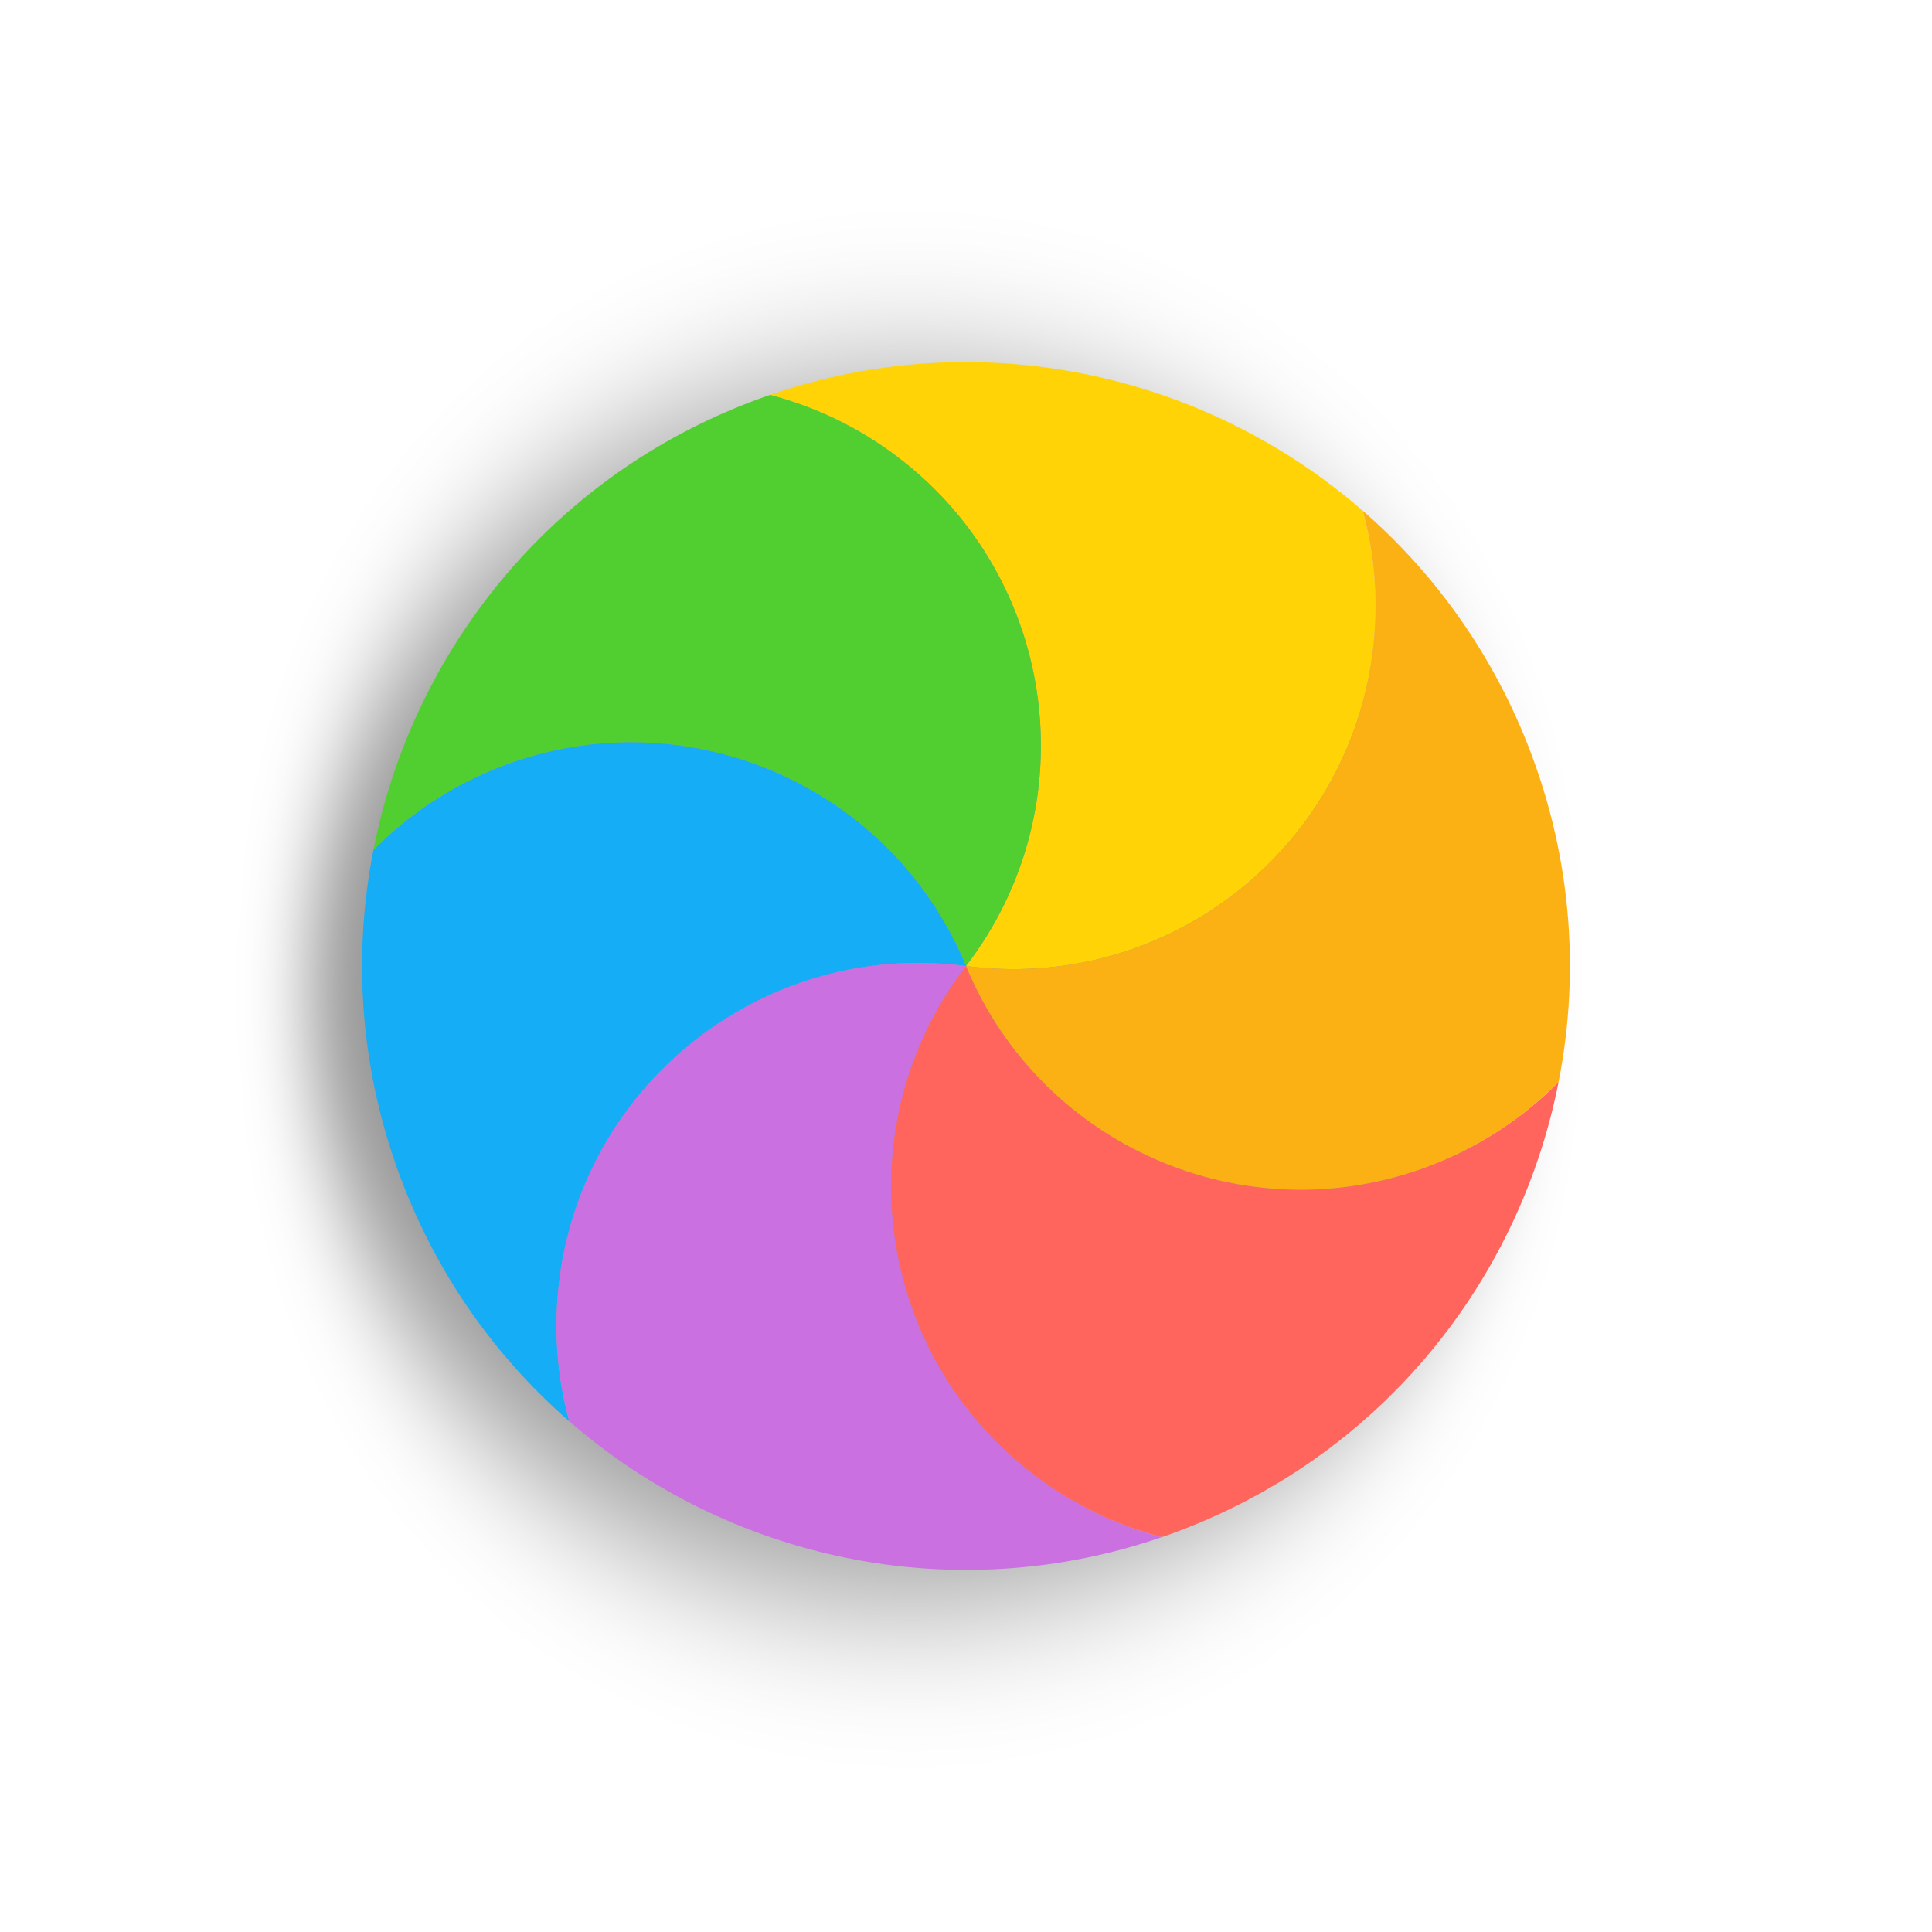
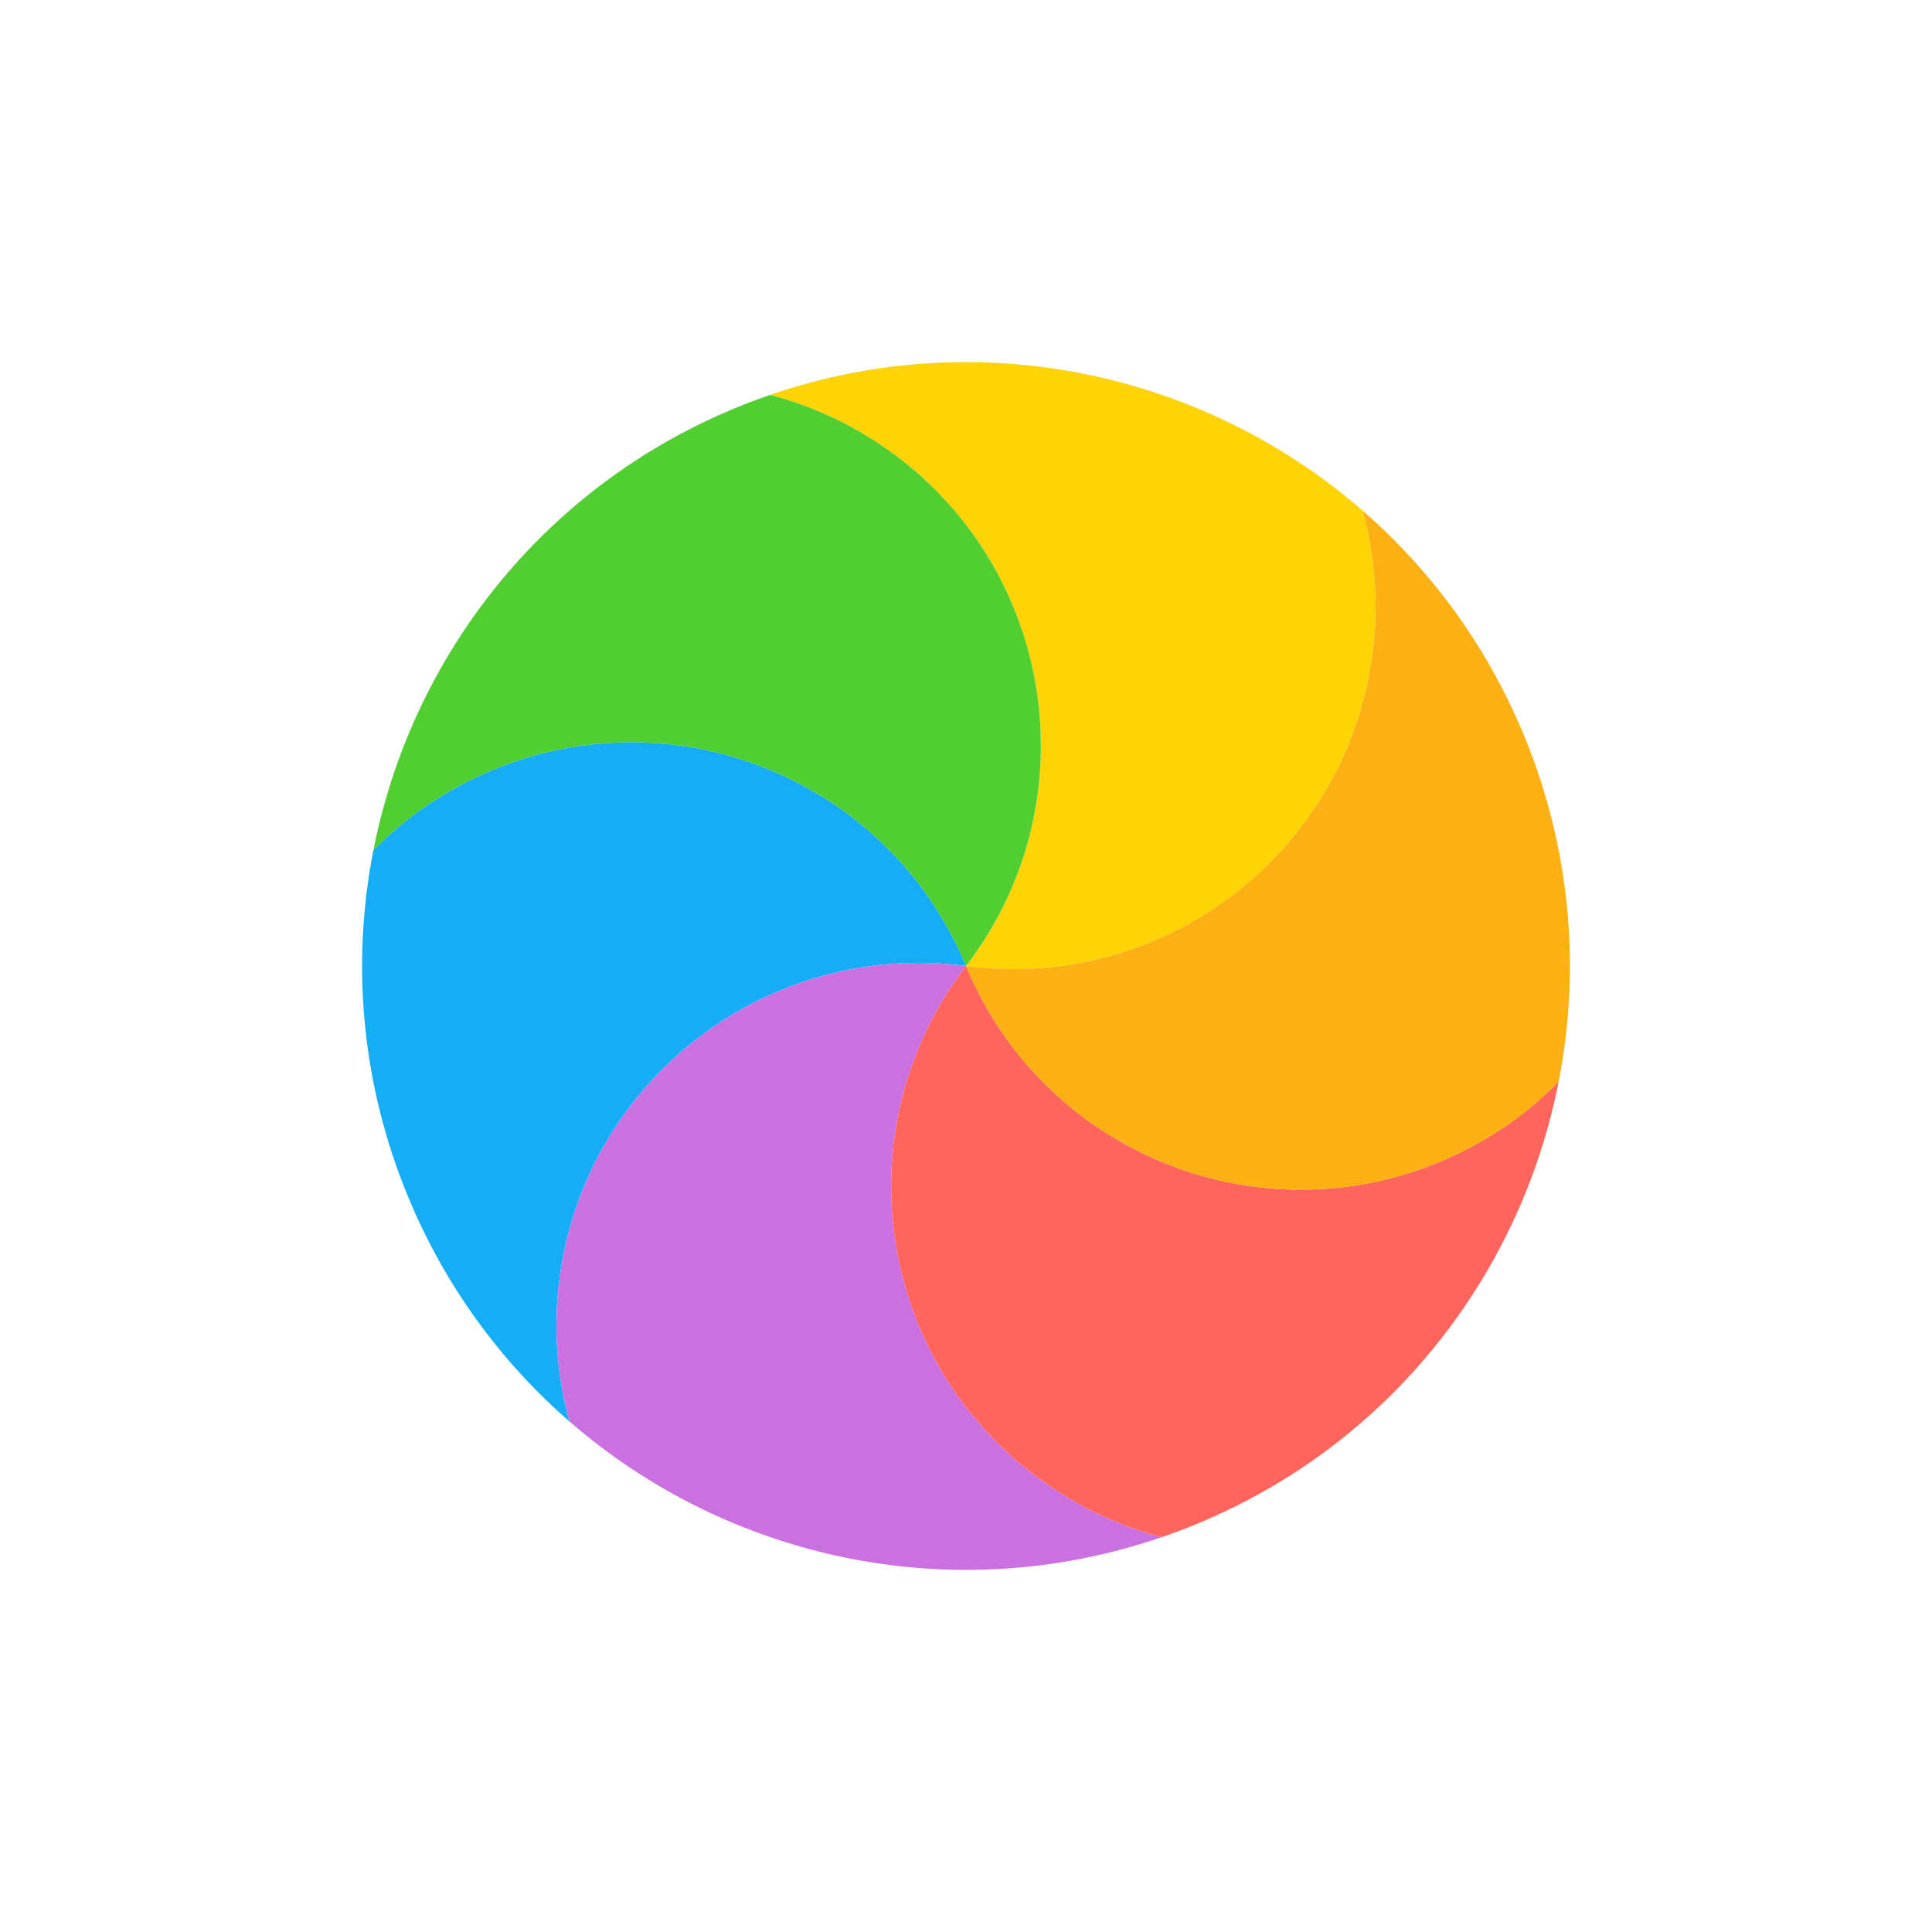
<svg xmlns="http://www.w3.org/2000/svg" width="32" height="32" viewBox="0 0 32 32" fill="none">
-   <g transform="rotate(67.5, 16, 16)">
-     <g filter="url(#filter0_d_1_311)">
-       <path d="M11.546 7.044C12.319 7.14 13.086 7.39 13.804 7.804C16.674 9.461 17.657 13.13 16 16C14.343 13.13 10.674 12.147 7.804 13.804C7.087 14.217 6.489 14.757 6.019 15.377C6.244 11.721 8.434 8.595 11.546 7.044Z" fill="url(#paint0_linear_1_311)" />
-       <path d="M6.019 15.377C6.489 14.757 7.087 14.217 7.804 13.804C10.674 12.147 14.343 13.13 16 16C12.686 16 10 18.686 10 22C10 22.828 10.168 23.616 10.471 24.334C7.776 22.542 6 19.478 6 16C6 15.791 6.006 15.583 6.019 15.377Z" fill="url(#paint1_linear_1_311)" />
-       <path d="M10.471 24.334C10.168 23.616 10 22.828 10 22C10 18.686 12.686 16 16 16C14.343 18.87 15.326 22.539 18.196 24.196C18.914 24.61 19.681 24.86 20.454 24.956C19.113 25.624 17.601 26 16 26C13.956 26 12.055 25.387 10.471 24.334Z" fill="url(#paint2_linear_1_311)" />
-       <path d="M20.454 24.956C19.681 24.86 18.914 24.61 18.196 24.196C15.326 22.539 14.343 18.87 16 16C17.657 18.87 21.326 19.853 24.196 18.196C24.913 17.782 25.511 17.244 25.981 16.623C25.756 20.279 23.567 23.405 20.454 24.956Z" fill="url(#paint3_linear_1_311)" />
-       <path d="M25.981 16.623C25.511 17.244 24.913 17.782 24.196 18.196C21.326 19.853 17.657 18.87 16 16C19.314 16 22 13.314 22 10C22 9.172 21.832 8.384 21.529 7.666C24.224 9.458 26 12.521 26 16C26 16.209 25.994 16.417 25.981 16.623Z" fill="url(#paint4_linear_1_311)" />
-       <path d="M21.529 7.666C21.832 8.384 22 9.172 22 10C22 13.314 19.314 16 16 16C17.657 13.13 16.674 9.461 13.804 7.804C13.086 7.39 12.319 7.14 11.546 7.044C12.887 6.376 14.399 6 16 6C18.044 6 19.945 6.613 21.529 7.666Z" fill="url(#paint5_linear_1_311)" />
-     </g>
-     <defs>
-       <filter id="filter0_d_1_311" x="4" y="5" width="24" height="24" filterUnits="userSpaceOnUse" color-interpolation-filters="sRGB">
-         <feFlood flood-opacity="0" result="BackgroundImageFix" />
-         <feColorMatrix in="SourceAlpha" type="matrix" values="0 0 0 0 0 0 0 0 0 0 0 0 0 0 0 0 0 0 127 0" result="hardAlpha" />
-         <feOffset dy="1" />
-         <feGaussianBlur stdDeviation="1" />
-         <feColorMatrix type="matrix" values="0 0 0 0 0 0 0 0 0 0 0 0 0 0 0 0 0 0 0.405 0" />
-         <feBlend mode="normal" in2="BackgroundImageFix" result="effect1_dropShadow_1_311" />
-         <feBlend mode="normal" in="SourceGraphic" in2="effect1_dropShadow_1_311" result="shape" />
-       </filter>
-       <linearGradient id="paint0_linear_1_311" x1="545.308" y1="7.044" x2="545.308" y2="902.599" gradientUnits="userSpaceOnUse">
-         <stop stop-color="#FFD305" style="stop-color:#FFD305;stop-color:color(display-p3 1 0.828 0.02);stop-opacity:1;" />
-         <stop offset="1" stop-color="#FDCF01" style="stop-color:#FDCF01;stop-color:color(display-p3 0.992 0.812 0.004);stop-opacity:1;" />
-       </linearGradient>
-       <linearGradient id="paint1_linear_1_311" x1="506" y1="12.999" x2="506" y2="1146.46" gradientUnits="userSpaceOnUse">
-         <stop stop-color="#52CF30" style="stop-color:#52CF30;stop-color:color(display-p3 0.322 0.812 0.188);stop-opacity:1;" />
-         <stop offset="1" stop-color="#3BBD1C" style="stop-color:#3BBD1C;stop-color:color(display-p3 0.231 0.741 0.11);stop-opacity:1;" />
-       </linearGradient>
-       <linearGradient id="paint2_linear_1_311" x1="532.723" y1="16" x2="532.723" y2="1016" gradientUnits="userSpaceOnUse">
-         <stop stop-color="#14ADF6" style="stop-color:#14ADF6;stop-color:color(display-p3 0.078 0.678 0.965);stop-opacity:1;" />
-         <stop offset="1" stop-color="#1191F4" style="stop-color:#1191F4;stop-color:color(display-p3 0.067 0.569 0.957);stop-opacity:1;" />
-       </linearGradient>
-       <linearGradient id="paint3_linear_1_311" x1="554.484" y1="16" x2="554.484" y2="911.555" gradientUnits="userSpaceOnUse">
-         <stop stop-color="#CA70E1" style="stop-color:#CA70E1;stop-color:color(display-p3 0.792 0.439 0.882);stop-opacity:1;" />
-         <stop offset="1" stop-color="#B452CB" style="stop-color:#B452CB;stop-color:color(display-p3 0.706 0.322 0.796);stop-opacity:1;" />
-       </linearGradient>
-       <linearGradient id="paint4_linear_1_311" x1="516" y1="7.666" x2="516" y2="1141.12" gradientUnits="userSpaceOnUse">
-         <stop stop-color="#FF645D" style="stop-color:#FF645D;stop-color:color(display-p3 1 0.392 0.365);stop-opacity:1;" />
-         <stop offset="1" stop-color="#FF4332" style="stop-color:#FF4332;stop-color:color(display-p3 1 0.263 0.196);stop-opacity:1;" />
-       </linearGradient>
-       <linearGradient id="paint5_linear_1_311" x1="534.269" y1="6" x2="534.269" y2="1006" gradientUnits="userSpaceOnUse">
-         <stop stop-color="#FBB114" style="stop-color:#FBB114;stop-color:color(display-p3 0.984 0.694 0.078);stop-opacity:1;" />
-         <stop offset="1" stop-color="#FF9508" style="stop-color:#FF9508;stop-color:color(display-p3 1 0.584 0.031);stop-opacity:1;" />
-       </linearGradient>
-     </defs>
-   </g>
+   <path d="M22.569 8.457C22.776 9.209 22.84 10.013 22.732 10.835C22.299 14.12 19.285 16.433 16 16C18.017 13.371 17.521 9.605 14.893 7.587C14.236 7.084 13.509 6.737 12.756 6.54C16.22 5.349 19.945 6.176 22.569 8.457Z" fill="url(#paint0_linear_2063_183)" />
+   <path d="M12.756 6.54C13.509 6.737 14.236 7.084 14.893 7.587C17.521 9.605 18.017 13.371 16 16C14.732 12.938 11.222 11.485 8.161 12.753C7.396 13.07 6.732 13.526 6.185 14.081C6.809 10.906 8.96 8.092 12.173 6.761C12.366 6.681 12.561 6.608 12.756 6.54Z" fill="url(#paint1_linear_2063_183)" />
+   <path d="M6.185 14.081C6.732 13.526 7.396 13.07 8.161 12.753C11.222 11.485 14.732 12.938 16 16C12.715 15.568 9.701 17.88 9.268 21.166C9.16 21.987 9.224 22.791 9.431 23.543C8.3 22.559 7.374 21.305 6.761 19.827C5.979 17.938 5.818 15.947 6.185 14.081Z" fill="url(#paint2_linear_2063_183)" />
+   <path d="M9.431 23.543C9.224 22.791 9.16 21.987 9.268 21.166C9.701 17.88 12.715 15.568 16 16C13.983 18.629 14.479 22.395 17.108 24.413C17.764 24.916 18.491 25.263 19.244 25.459C15.78 26.651 12.055 25.824 9.431 23.543Z" fill="url(#paint3_linear_2063_183)" />
+   <path d="M19.244 25.459C18.491 25.263 17.764 24.916 17.108 24.413C14.479 22.395 13.983 18.629 16 16C17.268 19.061 20.778 20.515 23.839 19.247C24.604 18.93 25.268 18.474 25.815 17.919C25.191 21.094 23.041 23.908 19.827 25.239C19.634 25.319 19.439 25.392 19.244 25.459Z" fill="url(#paint4_linear_2063_183)" />
+   <path d="M25.815 17.919C25.268 18.474 24.604 18.93 23.839 19.247C20.778 20.515 17.268 19.061 16 16C19.285 16.433 22.299 14.12 22.732 10.835C22.84 10.013 22.776 9.209 22.569 8.457C23.7 9.441 24.626 10.694 25.239 12.173C26.021 14.062 26.182 16.053 25.815 17.919Z" fill="url(#paint5_linear_2063_183)" />
+   <defs>
+     <linearGradient id="paint0_linear_2063_183" x1="226.831" y1="501.589" x2="-600.553" y2="844.303" gradientUnits="userSpaceOnUse">
+       <stop stop-color="#FFD305" style="stop-color:#FFD305;stop-color:color(display-p3 1 0.828 0.02);stop-opacity:1;" />
+       <stop offset="1" stop-color="#FDCF01" style="stop-color:#FDCF01;stop-color:color(display-p3 0.992 0.812 0.004);stop-opacity:1;" />
+     </linearGradient>
+     <linearGradient id="paint1_linear_2063_183" x1="206.287" y1="467.553" x2="-840.891" y2="901.308" gradientUnits="userSpaceOnUse">
+       <stop stop-color="#52CF30" style="stop-color:#52CF30;stop-color:color(display-p3 0.322 0.812 0.188);stop-opacity:1;" />
+       <stop offset="1" stop-color="#3BBD1C" style="stop-color:#3BBD1C;stop-color:color(display-p3 0.231 0.741 0.11);stop-opacity:1;" />
+     </linearGradient>
+     <linearGradient id="paint2_linear_2063_183" x1="213.741" y1="493.39" x2="-710.138" y2="876.074" gradientUnits="userSpaceOnUse">
+       <stop stop-color="#14ADF6" style="stop-color:#14ADF6;stop-color:color(display-p3 0.078 0.678 0.965);stop-opacity:1;" />
+       <stop offset="1" stop-color="#1191F4" style="stop-color:#1191F4;stop-color:color(display-p3 0.067 0.569 0.957);stop-opacity:1;" />
+     </linearGradient>
+     <linearGradient id="paint3_linear_2063_183" x1="222.069" y1="513.494" x2="-605.316" y2="856.208" gradientUnits="userSpaceOnUse">
+       <stop stop-color="#CA70E1" style="stop-color:#CA70E1;stop-color:color(display-p3 0.792 0.439 0.882);stop-opacity:1;" />
+       <stop offset="1" stop-color="#B452CB" style="stop-color:#B452CB;stop-color:color(display-p3 0.706 0.322 0.796);stop-opacity:1;" />
+     </linearGradient>
+     <linearGradient id="paint4_linear_2063_183" x1="215.041" y1="474.751" x2="-832.138" y2="908.506" gradientUnits="userSpaceOnUse">
+       <stop stop-color="#FF645D" style="stop-color:#FF645D;stop-color:color(display-p3 1 0.392 0.365);stop-opacity:1;" />
+       <stop offset="1" stop-color="#FF4332" style="stop-color:#FF4332;stop-color:color(display-p3 1 0.263 0.196);stop-opacity:1;" />
+     </linearGradient>
+     <linearGradient id="paint5_linear_2063_183" x1="223.572" y1="490.991" x2="-700.308" y2="873.675" gradientUnits="userSpaceOnUse">
+       <stop stop-color="#FBB114" style="stop-color:#FBB114;stop-color:color(display-p3 0.984 0.694 0.078);stop-opacity:1;" />
+       <stop offset="1" stop-color="#FF9508" style="stop-color:#FF9508;stop-color:color(display-p3 1 0.584 0.031);stop-opacity:1;" />
+     </linearGradient>
+   </defs>
</svg>
